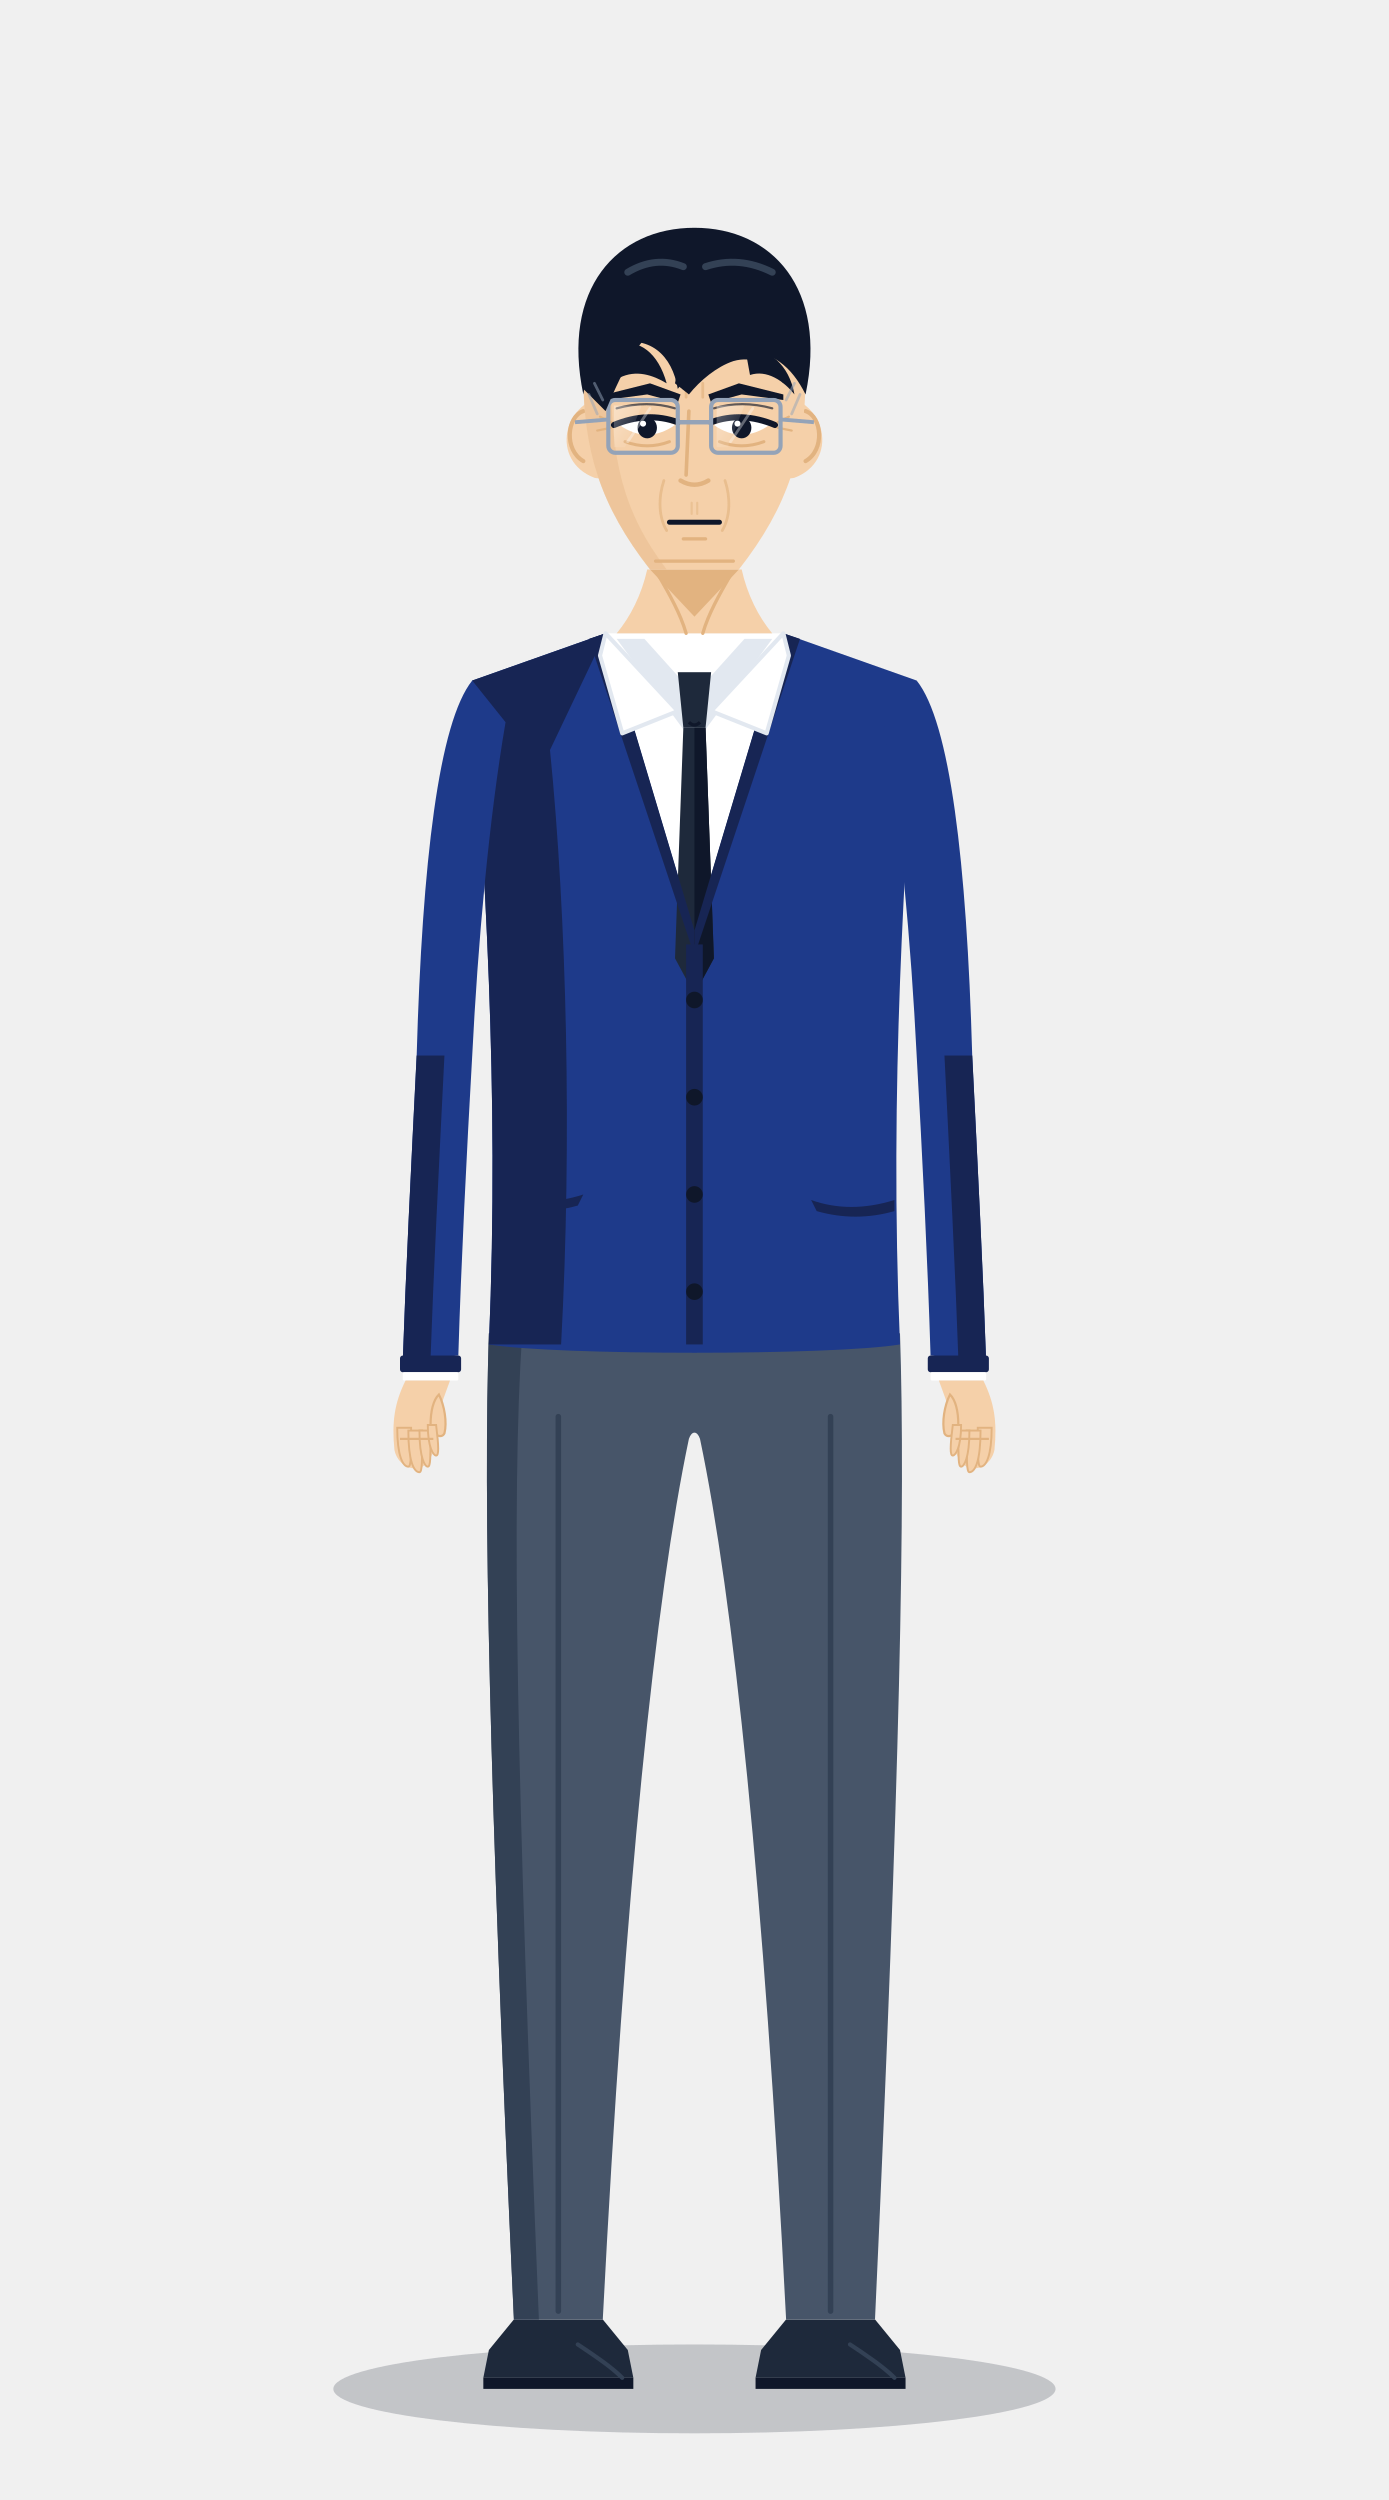
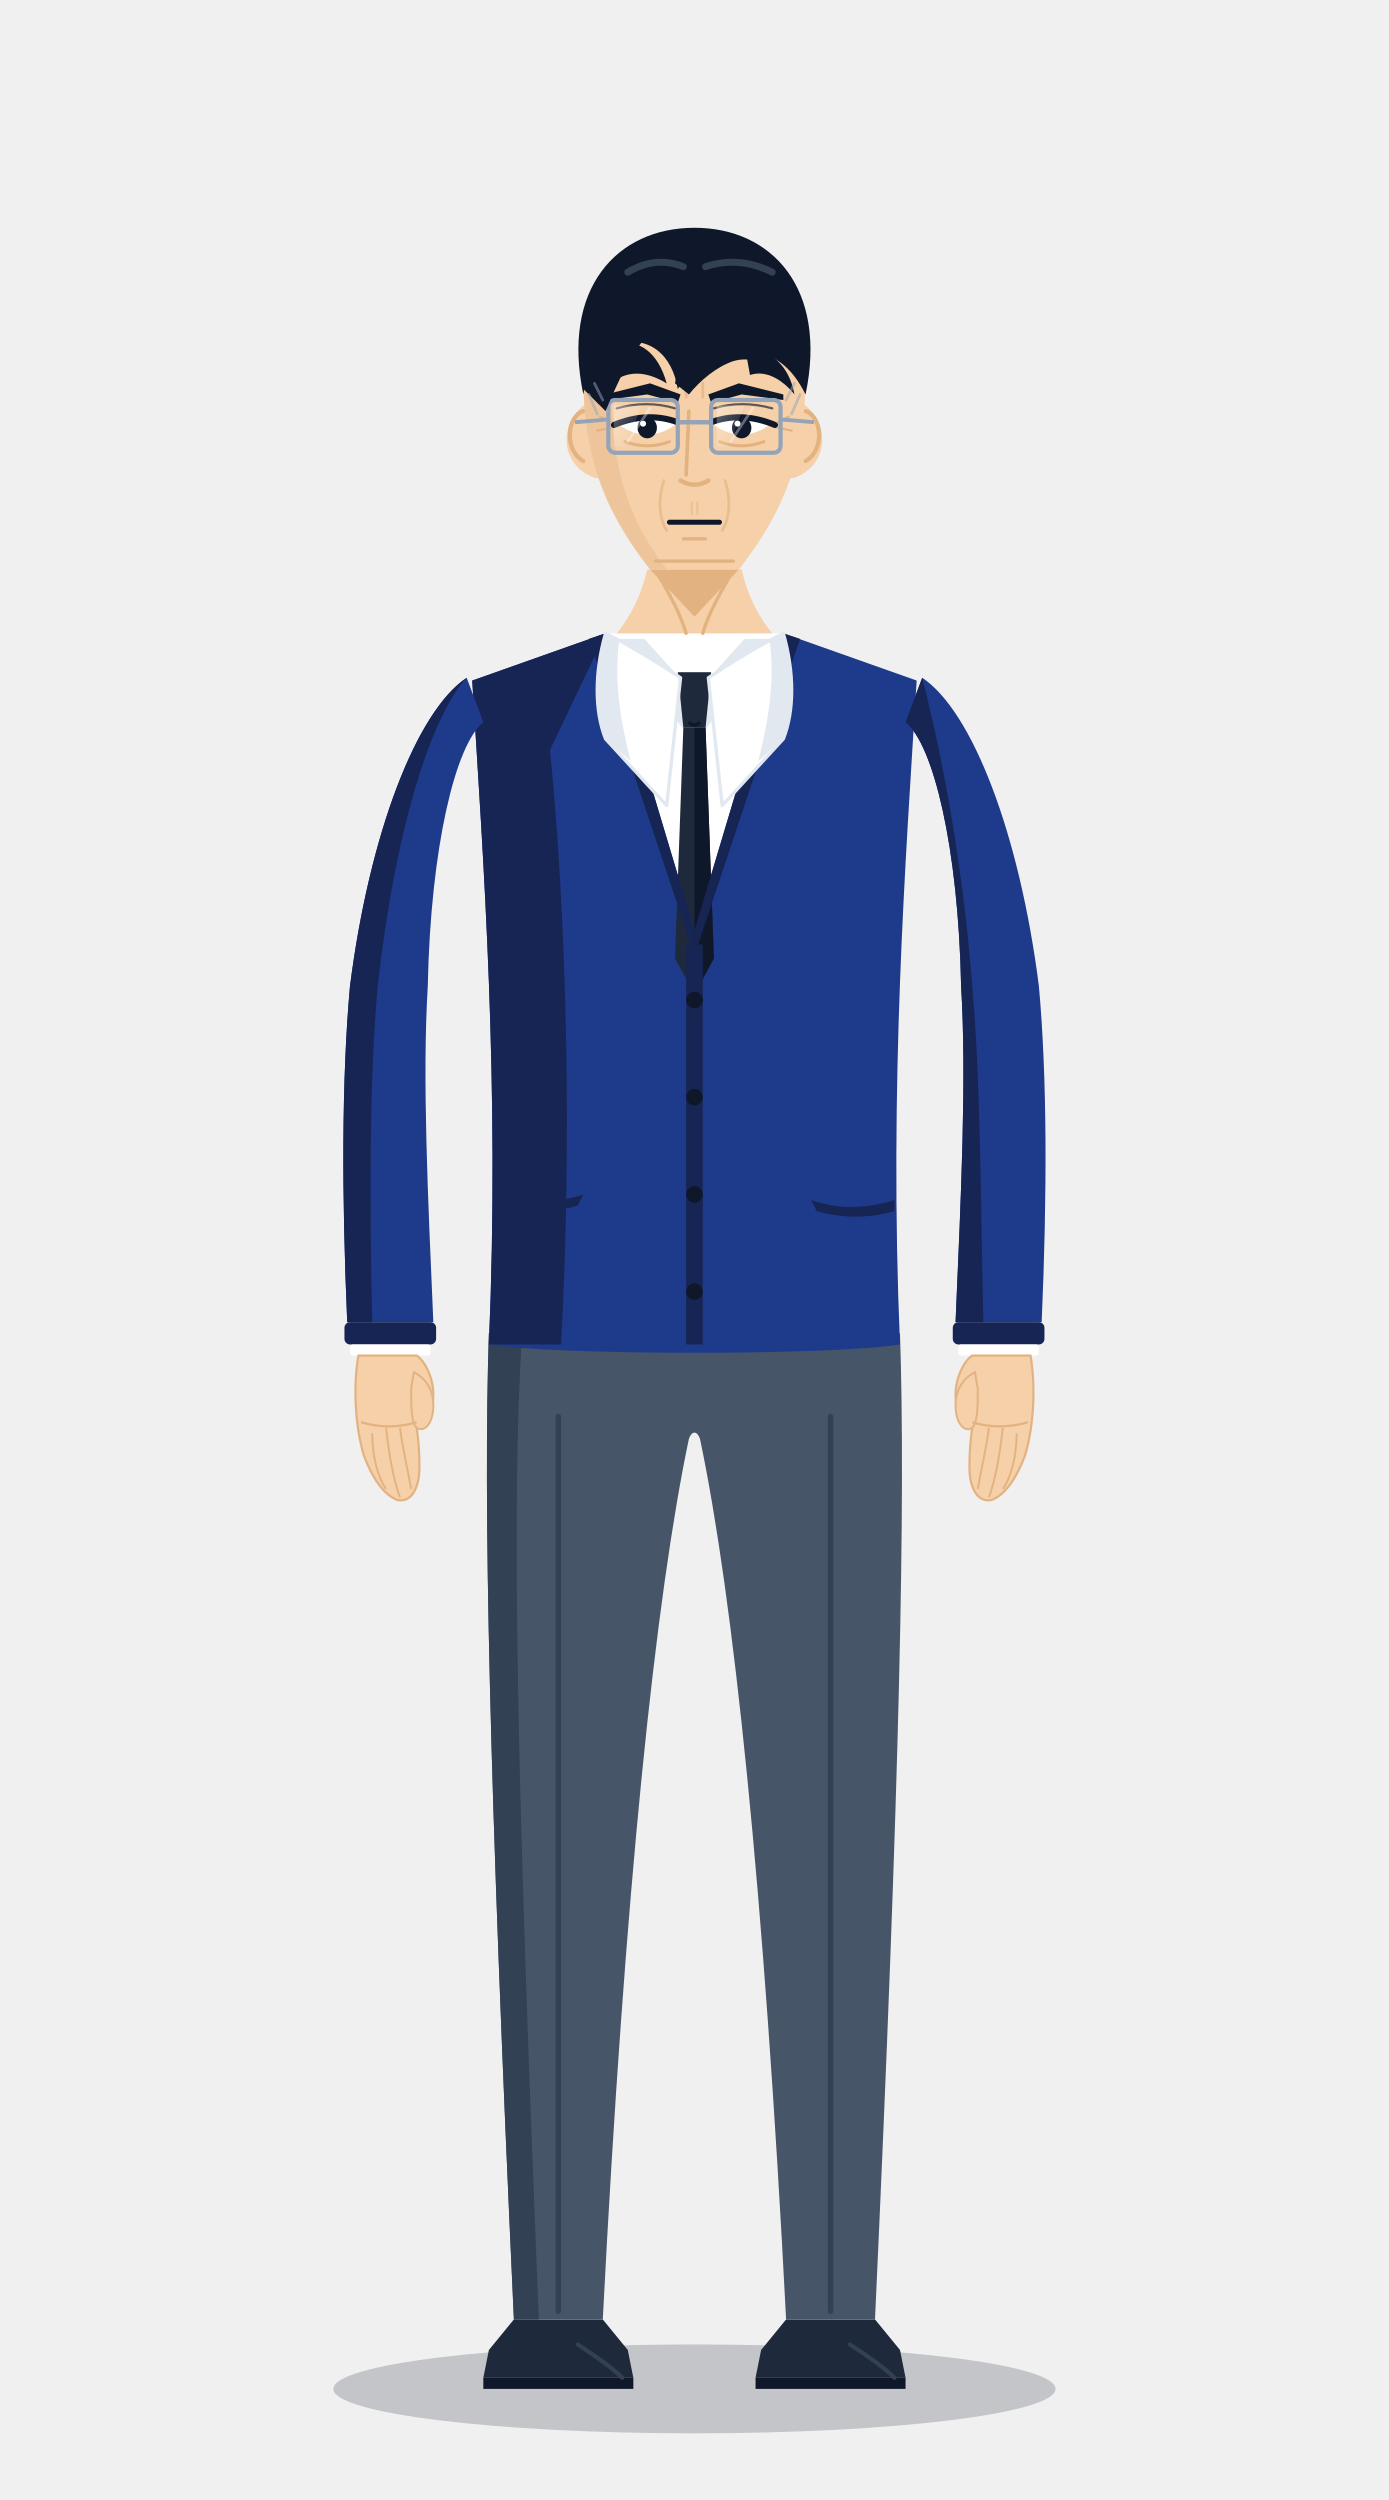
<svg xmlns="http://www.w3.org/2000/svg" viewBox="0 0 500 900" width="100%" height="100%">
  <defs>
    <linearGradient id="glassGlare" x1="0%" y1="0%" x2="100%" y2="100%">
      <stop offset="0%" stop-color="#FFFFFF" stop-opacity="0.35" />
      <stop offset="60%" stop-color="#FFFFFF" stop-opacity="0.1" />
      <stop offset="100%" stop-color="#FFFFFF" stop-opacity="0.0" />
    </linearGradient>
  </defs>
  <g id="layer-director-ground-shadow">
    <ellipse cx="250" cy="860" rx="130" ry="16" fill="#0F172A" opacity="0.2" />
  </g>
  <g id="layer-director-legs">
    <path d="M 185 835 L 176 846 L 174 856 L 228 856 L 226 846 L 217 835 Z" fill="#1E293B" />
    <path d="M 174 856 L 228 856 L 228 860 L 174 860 Z" fill="#0F172A" />
    <path d="M 208 844 C 214 848 220 852 224 856" stroke="#334155" stroke-width="1.5" stroke-linecap="round" fill="none" />
    <path d="M 283 835 L 274 846 L 272 856 L 326 856 L 324 846 L 315 835 Z" fill="#1E293B" />
    <path d="M 272 856 L 326 856 L 326 860 L 272 860 Z" fill="#0F172A" />
    <path d="M 306 844 C 312 848 318 852 322 856" stroke="#334155" stroke-width="1.5" stroke-linecap="round" fill="none" />
    <path d="M 176 480               C 174 540 176 640 185 835               L 217 835               C 225 680 236 575 248 518               C 249 515 251 515 252 518               C 264 575 275 680 283 835               L 315 835               C 324 640 326 540 324 480               Z" fill="#475569" />
    <path d="M 176 480               C 174 540 176 640 185 835               L 194 835               C 186 640 184 540 188 480               Z" fill="#334155" />
    <line x1="201" y1="510" x2="201" y2="832" stroke="#334155" stroke-width="2" stroke-linecap="round" />
    <line x1="299" y1="510" x2="299" y2="832" stroke="#334155" stroke-width="2" stroke-linecap="round" />
  </g>
  <g id="layer-director-torso">
    <path d="M 218 228               L 170 245               C 174 310 180 390 176 484               C 200 488 300 488 324 484               C 320 390 326 310 330 245               L 282 228               L 250 335               Z" fill="#1E3A8A" />
    <path d="M 170 245               C 174 310 180 390 176 484               L 202 484               C 206 410 204 330 198 270               L 218 228               Z" fill="#172554" />
    <path d="M 178 430 Q 195 435 210 430 L 208 434 Q 194 438 178 434 Z" fill="#172554" />
    <path d="M 322 432 Q 306 437 292 432 L 294 436 Q 308 440 322 436 Z" fill="#172554" />
    <polygon points="218,228 250,335 282,228" fill="#FFFFFF" />
    <polygon points="222,230 250,268 278,230 268,230 250,250 232,230" fill="#E2E8F0" />
    <path d="M 244 242 L 256 242 L 254 262 L 246 262 Z" fill="#1E293B" />
    <path d="M 248 260 Q 250 262 252 260" stroke="#0F172A" stroke-width="1.2" fill="none" />
    <path d="M 246 262 L 254 262 L 257 345 L 250 358 L 243 345 Z" fill="#1E293B" />
    <path d="M 250 262 L 254 262 L 257 345 L 250 358 Z" fill="#0F172A" />
    <polygon points="218,228 250,335 250,344 212,230" fill="#172554" />
    <polygon points="282,228 250,335 250,344 288,230" fill="#172554" />
    <rect x="247" y="340" width="6" height="144" fill="#172554" />
    <circle cx="250" cy="360" r="3" fill="#0F172A" />
    <circle cx="250" cy="395" r="3" fill="#0F172A" />
    <circle cx="250" cy="430" r="3" fill="#0F172A" />
    <circle cx="250" cy="465" r="3" fill="#0F172A" />
-     <path d="M 218 228 L 244 256 L 224 264 L 216 236 Z" fill="#FFFFFF" stroke="#E2E8F0" stroke-width="1.5" stroke-linejoin="round" />
-     <path d="M 282 228 L 256 256 L 276 264 L 284 236 Z" fill="#FFFFFF" stroke="#E2E8F0" stroke-width="1.5" stroke-linejoin="round" />
+     <path d="M 218 228               C 214 242 214 256 218 266               L 240 290               L 245 244               C 236 238 226 232 218 228 Z" fill="#FFFFFF" stroke="#E2E8F0" stroke-width="1.2" stroke-linejoin="round" />
+     <path d="M 218 228 C 214 242 214 256 218 266 L 227 274 C 223 258 221 244 223 230 Z" fill="#E2E8F0" />
+     <path d="M 282 228               C 286 242 286 256 282 266               L 260 290               L 255 244               C 264 238 274 232 282 228 Z" fill="#FFFFFF" stroke="#E2E8F0" stroke-width="1.2" stroke-linejoin="round" />
+     <path d="M 282 228 C 286 242 286 256 282 266 L 273 274 C 277 258 279 244 277 230 Z" fill="#E2E8F0" />
  </g>
  <g id="layer-director-arms">
-     <path d="M 170 245               C 158 260 152 310 150 380               C 148 420 146 460 145 490               L 165 488               C 166 455 168 415 170 380               C 172 340 176 295 182 260               Z" fill="#1E3A8A" />
-     <path d="M 150 380 C 148 420 146 460 145 490 L 155 489 C 156 460 158 420 160 380 Z" fill="#172554" />
-     <rect x="144" y="488" width="22" height="6" rx="1" fill="#172554" />
-     <rect x="145" y="494" width="20" height="3" rx="0.5" fill="#FFFFFF" />
-     <path d="M 146 497               C 142 505 141 512 142 522               C 143 527 148 530 152 528               C 156 526 158 518 158 508               L 162 497               Z" fill="#F5D0A9" />
-     <path d="M 158 502 C 160 506 161 512 160 516 C 159 518 156 517 155 513 C 155 508 156 504 158 502 Z" fill="#F5D0A9" stroke="#E2B380" stroke-width="0.8" />
-     <path d="M 143 514 C 143 524 145 528 147 528 C 148 528 148 524 148 514 Z" fill="#F5D0A9" stroke="#E2B380" stroke-width="0.7" />
-     <path d="M 147 515 C 147 526 149 530 151 530 C 152 530 152 526 152 515 Z" fill="#F5D0A9" stroke="#E2B380" stroke-width="0.7" />
-     <path d="M 151 515 C 151 525 153 528 154 528 C 155 528 155 525 155 515 Z" fill="#F5D0A9" stroke="#E2B380" stroke-width="0.7" />
-     <path d="M 154 513 C 154 521 156 524 157 524 C 158 524 158 521 157 513 Z" fill="#F5D0A9" stroke="#E2B380" stroke-width="0.7" />
-     <line x1="144" y1="518" x2="156" y2="518" stroke="#E2B380" stroke-width="0.8" />
-     <path d="M 330 245               C 342 260 348 310 350 380               C 352 420 354 460 355 490               L 335 488               C 334 455 332 415 330 380               C 328 340 324 295 318 260               Z" fill="#1E3A8A" />
-     <path d="M 350 380 C 352 420 354 460 355 490 L 345 489 C 344 460 342 420 340 380 Z" fill="#172554" />
-     <rect x="334" y="488" width="22" height="6" rx="1" fill="#172554" />
-     <rect x="335" y="494" width="20" height="3" rx="0.5" fill="#FFFFFF" />
-     <path d="M 354 497               C 358 505 359 512 358 522               C 357 527 352 530 348 528               C 344 526 342 518 342 508               L 338 497               Z" fill="#F5D0A9" />
-     <path d="M 342 502 C 340 506 339 512 340 516 C 341 518 344 517 345 513 C 345 508 344 504 342 502 Z" fill="#F5D0A9" stroke="#E2B380" stroke-width="0.8" />
-     <path d="M 357 514 C 357 524 355 528 353 528 C 352 528 352 524 352 514 Z" fill="#F5D0A9" stroke="#E2B380" stroke-width="0.7" />
-     <path d="M 353 515 C 353 526 351 530 349 530 C 348 530 348 526 348 515 Z" fill="#F5D0A9" stroke="#E2B380" stroke-width="0.7" />
-     <path d="M 349 515 C 349 525 347 528 346 528 C 345 528 345 525 345 515 Z" fill="#F5D0A9" stroke="#E2B380" stroke-width="0.7" />
-     <path d="M 346 513 C 346 521 344 524 343 524 C 342 524 342 521 343 513 Z" fill="#F5D0A9" stroke="#E2B380" stroke-width="0.7" />
-     <line x1="344" y1="518" x2="356" y2="518" stroke="#E2B380" stroke-width="0.8" />
+     <path d="M 168 244               C 150 256 133 300 126 355               C 123 388 123 430 125 476               L 156 476               C 154 430 152 388 154 355               C 155 305 164 268 174 260               Z" fill="#1E3A8A" />
+     <path d="M 168 244               C 150 256 133 300 126 355               C 123 388 123 430 125 476               L 134 476               C 133 430 133 388 136 355               C 142 300 155 258 168 244 Z" fill="#172554" />
+     <rect x="124" y="476" width="33" height="8" rx="2" fill="#172554" />
+     <rect x="126" y="484" width="29" height="4" rx="1" fill="#FFFFFF" />
+     <path d="M 129 488               C 127 500 128 514 131 524               C 134 532 138 538 143 540               C 148 541 151 536 151 528               C 151 520 150 514 150 514               C 154 514 156 508 156 502               C 156 496 153 490 150 488               Z" fill="#F5D0A9" stroke="#E2B380" stroke-width="0.8" stroke-linejoin="round" />
+     <path d="M 149 494               C 153 496 156 500 156 506               C 156 512 153 516 150 514               C 148 512 148 506 148 500 Z" fill="#F5D0A9" stroke="#E2B380" stroke-width="0.7" />
+     <path d="M 134 516 C 134 524 136 532 139 536" stroke="#E2B380" stroke-width="0.7" fill="none" />
+     <path d="M 139 514 C 140 524 142 534 144 539" stroke="#E2B380" stroke-width="0.7" fill="none" />
+     <path d="M 144 514 C 145 522 147 530 148 536" stroke="#E2B380" stroke-width="0.7" fill="none" />
+     <path d="M 130 512 Q 140 515 150 512" stroke="#E2B380" stroke-width="0.8" fill="none" />
+     <path d="M 332 244               C 350 256 367 300 374 355               C 377 388 377 430 375 476               L 344 476               C 346 430 348 388 346 355               C 345 305 336 268 326 260               Z" fill="#1E3A8A" />
+     <path d="M 344 476 L 354 476 C 353 430 353 388 350 355 C 347 315 340 275 332 244 L 326 260 C 336 268 345 305 346 355 C 348 388 346 430 344 476 Z" fill="#172554" />
+     <rect x="343" y="476" width="33" height="8" rx="2" fill="#172554" />
+     <rect x="345" y="484" width="29" height="4" rx="1" fill="#FFFFFF" />
+     <path d="M 371 488               C 373 500 372 514 369 524               C 366 532 362 538 357 540               C 352 541 349 536 349 528               C 349 520 350 514 350 514               C 346 514 344 508 344 502               C 344 496 347 490 350 488               Z" fill="#F5D0A9" stroke="#E2B380" stroke-width="0.8" stroke-linejoin="round" />
+     <path d="M 351 494               C 347 496 344 500 344 506               C 344 512 347 516 350 514               C 352 512 352 506 352 500 Z" fill="#F5D0A9" stroke="#E2B380" stroke-width="0.7" />
+     <path d="M 366 516 C 366 524 364 532 361 536" stroke="#E2B380" stroke-width="0.7" fill="none" />
+     <path d="M 361 514 C 360 524 358 534 356 539" stroke="#E2B380" stroke-width="0.7" fill="none" />
+     <path d="M 356 514 C 355 522 353 530 352 536" stroke="#E2B380" stroke-width="0.7" fill="none" />
+     <path d="M 370 512 Q 360 515 350 512" stroke="#E2B380" stroke-width="0.8" fill="none" />
  </g>
  <g id="layer-director-head">
    <path d="M 233 205               C 231 214 227 222 222 228               L 278 228               C 273 222 269 214 267 205               Z" fill="#F5D0A9" />
    <polygon points="234,205 266,205 250,222" fill="#E2B380" />
    <path d="M 248 217 Q 250 219 252 217" stroke="#E2B380" stroke-width="1.2" stroke-linecap="round" fill="none" />
    <path d="M 237 207 C 241 214 245 221 247 228" stroke="#E2B380" stroke-width="1.2" stroke-linecap="round" fill="none" />
    <path d="M 263 207 C 259 214 255 221 253 228" stroke="#E2B380" stroke-width="1.2" stroke-linecap="round" fill="none" />
    <path d="M 220 142 C 202 144 198 166 214 172 C 218 173 222 170 222 165 Z" fill="#F5D0A9" />
    <path d="M 210 148 C 204 150 203 162 210 166" stroke="#E2B380" stroke-width="1.5" stroke-linecap="round" fill="none" />
    <path d="M 280 142 C 298 144 302 166 286 172 C 282 173 278 170 278 165 Z" fill="#F5D0A9" />
    <path d="M 290 148 C 296 150 297 162 290 166" stroke="#E2B380" stroke-width="1.5" stroke-linecap="round" fill="none" />
    <path d="M 210 135               C 210 162 216 182 234 205               L 266 205               C 284 182 290 162 290 135               C 290 102 210 102 210 135               Z" fill="#F5D0A9" />
    <path d="M 210 135 C 210 162 216 182 234 205 L 240 205 C 224 184 220 165 220 135 Z" fill="#E2B380" opacity="0.35" />
    <line x1="236" y1="202" x2="264" y2="202" stroke="#E2B380" stroke-width="1.2" stroke-linecap="round" />
    <path d="M 235 116 Q 250 114 265 116" stroke="#E2B380" stroke-width="0.8" opacity="0.6" stroke-linecap="round" fill="none" />
    <path d="M 238 122 Q 250 120 262 122" stroke="#E2B380" stroke-width="0.8" opacity="0.5" stroke-linecap="round" fill="none" />
    <line x1="247" y1="138" x2="247" y2="143" stroke="#E2B380" stroke-width="1" stroke-linecap="round" opacity="0.7" />
    <line x1="253" y1="138" x2="253" y2="143" stroke="#E2B380" stroke-width="1" stroke-linecap="round" opacity="0.7" />
    <polygon points="218,142 234,138 245,142 244,145 233,142 218,144" fill="#0F172A" />
    <polygon points="282,142 266,138 255,142 256,145 267,142 282,144" fill="#0F172A" />
    <path d="M 223 153 Q 233 148 243 153 Q 233 160 223 153 Z" fill="#FFFFFF" />
    <path d="M 257 153 Q 267 148 277 153 Q 267 160 257 153 Z" fill="#FFFFFF" />
    <ellipse cx="233" cy="154" rx="3.5" ry="3.8" fill="#0F172A" />
    <ellipse cx="267" cy="154" rx="3.5" ry="3.8" fill="#0F172A" />
    <circle cx="233" cy="154" r="1.8" fill="#0F172A" />
    <circle cx="267" cy="154" r="1.8" fill="#0F172A" />
    <circle cx="231.5" cy="152.5" r="1.1" fill="#FFFFFF" />
    <circle cx="265.5" cy="152.5" r="1.1" fill="#FFFFFF" />
    <path d="M 221 153 Q 233 148 244 152" stroke="#0F172A" stroke-width="2.2" stroke-linecap="round" fill="none" />
    <path d="M 256 152 Q 267 148 279 153" stroke="#0F172A" stroke-width="2.2" stroke-linecap="round" fill="none" />
    <path d="M 222 147 Q 233 144 243 147" stroke="#0F172A" stroke-width="0.8" opacity="0.65" stroke-linecap="round" fill="none" />
    <path d="M 257 147 Q 267 144 278 147" stroke="#0F172A" stroke-width="0.8" opacity="0.65" stroke-linecap="round" fill="none" />
    <path d="M 225 159 Q 233 162 241 159" stroke="#E2B380" stroke-width="1.1" stroke-linecap="round" fill="none" />
    <path d="M 259 159 Q 267 162 275 159" stroke="#E2B380" stroke-width="1.1" stroke-linecap="round" fill="none" />
    <line x1="220" y1="152" x2="216" y2="150" stroke="#E2B380" stroke-width="0.8" stroke-linecap="round" />
    <line x1="220" y1="154" x2="215" y2="155" stroke="#E2B380" stroke-width="0.8" stroke-linecap="round" />
    <line x1="280" y1="152" x2="284" y2="150" stroke="#E2B380" stroke-width="0.8" stroke-linecap="round" />
    <line x1="280" y1="154" x2="285" y2="155" stroke="#E2B380" stroke-width="0.8" stroke-linecap="round" />
    <path d="M 248 148 L 247 171" stroke="#E2B380" stroke-width="1.3" stroke-linecap="round" fill="none" />
    <path d="M 245 173 Q 250 176 255 173" stroke="#E2B380" stroke-width="1.6" stroke-linecap="round" fill="none" />
    <path d="M 239 173 C 237 179 237 186 240 191" stroke="#E2B380" stroke-width="1" stroke-linecap="round" fill="none" opacity="0.65" />
    <path d="M 261 173 C 263 179 263 186 260 191" stroke="#E2B380" stroke-width="1" stroke-linecap="round" fill="none" opacity="0.65" />
    <line x1="241" y1="188" x2="259" y2="188" stroke="#0F172A" stroke-width="1.8" stroke-linecap="round" />
    <line x1="246" y1="194" x2="254" y2="194" stroke="#E2B380" stroke-width="1.2" stroke-linecap="round" />
    <line x1="249" y1="181" x2="249" y2="185" stroke="#E2B380" stroke-width="0.8" stroke-linecap="round" opacity="0.5" />
    <line x1="251" y1="181" x2="251" y2="185" stroke="#E2B380" stroke-width="0.8" stroke-linecap="round" opacity="0.5" />
    <g id="director-glasses">
      <rect x="219" y="144" width="25" height="19" rx="2.5" fill="none" stroke="#94A3B8" stroke-width="1.5" />
      <rect x="256" y="144" width="25" height="19" rx="2.5" fill="none" stroke="#94A3B8" stroke-width="1.5" />
      <line x1="244" y1="152" x2="256" y2="152" stroke="#94A3B8" stroke-width="1.6" />
      <line x1="219" y1="151" x2="207" y2="152" stroke="#94A3B8" stroke-width="1.4" />
      <line x1="281" y1="151" x2="293" y2="152" stroke="#94A3B8" stroke-width="1.4" />
      <polygon points="221,146 231,146 225,161 221,161" fill="url(#glassGlare)" stroke="none" />
      <polygon points="258,146 268,146 262,161 258,161" fill="url(#glassGlare)" stroke="none" />
      <line x1="234" y1="147" x2="226" y2="159" stroke="#FFFFFF" stroke-width="1" opacity="0.35" stroke-linecap="round" />
      <line x1="271" y1="147" x2="263" y2="159" stroke="#FFFFFF" stroke-width="1" opacity="0.35" stroke-linecap="round" />
    </g>
    <path d="M 210 142               C 202 104 222 82 250 82               C 278 82 298 104 290 142               C 285 132 278 126 266 126               C 256 126 250 132 244 140               C 242 128 234 120 220 124               C 214 128 211 135 210 142               Z" fill="#0F172A" />
    <path d="M 210 140 C 212 126 218 118 232 122 C 227 128 223 136 218 148 Z" fill="#0F172A" />
    <path d="M 223 124 C 230 122 237 127 240 138 C 235 135 229 133 223 136 Z" fill="#0F172A" />
    <line x1="212" y1="142" x2="215" y2="149" stroke="#94A3B8" stroke-width="1" opacity="0.5" stroke-linecap="round" />
    <line x1="214" y1="138" x2="217" y2="144" stroke="#94A3B8" stroke-width="1" opacity="0.5" stroke-linecap="round" />
    <path d="M 243 138 C 245 125 254 118 266 120 C 273 121 280 127 282 138 C 277 131 271 128 264 130 C 258 132 252 137 248 142 Z" fill="#0F172A" />
    <path d="M 268 124 C 277 126 284 131 286 142 C 282 137 276 133 270 135 Z" fill="#0F172A" />
    <line x1="288" y1="142" x2="285" y2="149" stroke="#94A3B8" stroke-width="1" opacity="0.5" stroke-linecap="round" />
    <line x1="286" y1="138" x2="283" y2="144" stroke="#94A3B8" stroke-width="1" opacity="0.5" stroke-linecap="round" />
    <path d="M 226 98 Q 236 92 246 96" stroke="#334155" stroke-width="2.5" stroke-linecap="round" fill="none" />
    <path d="M 254 96 Q 266 92 278 98" stroke="#334155" stroke-width="2.5" stroke-linecap="round" fill="none" />
  </g>
</svg>
